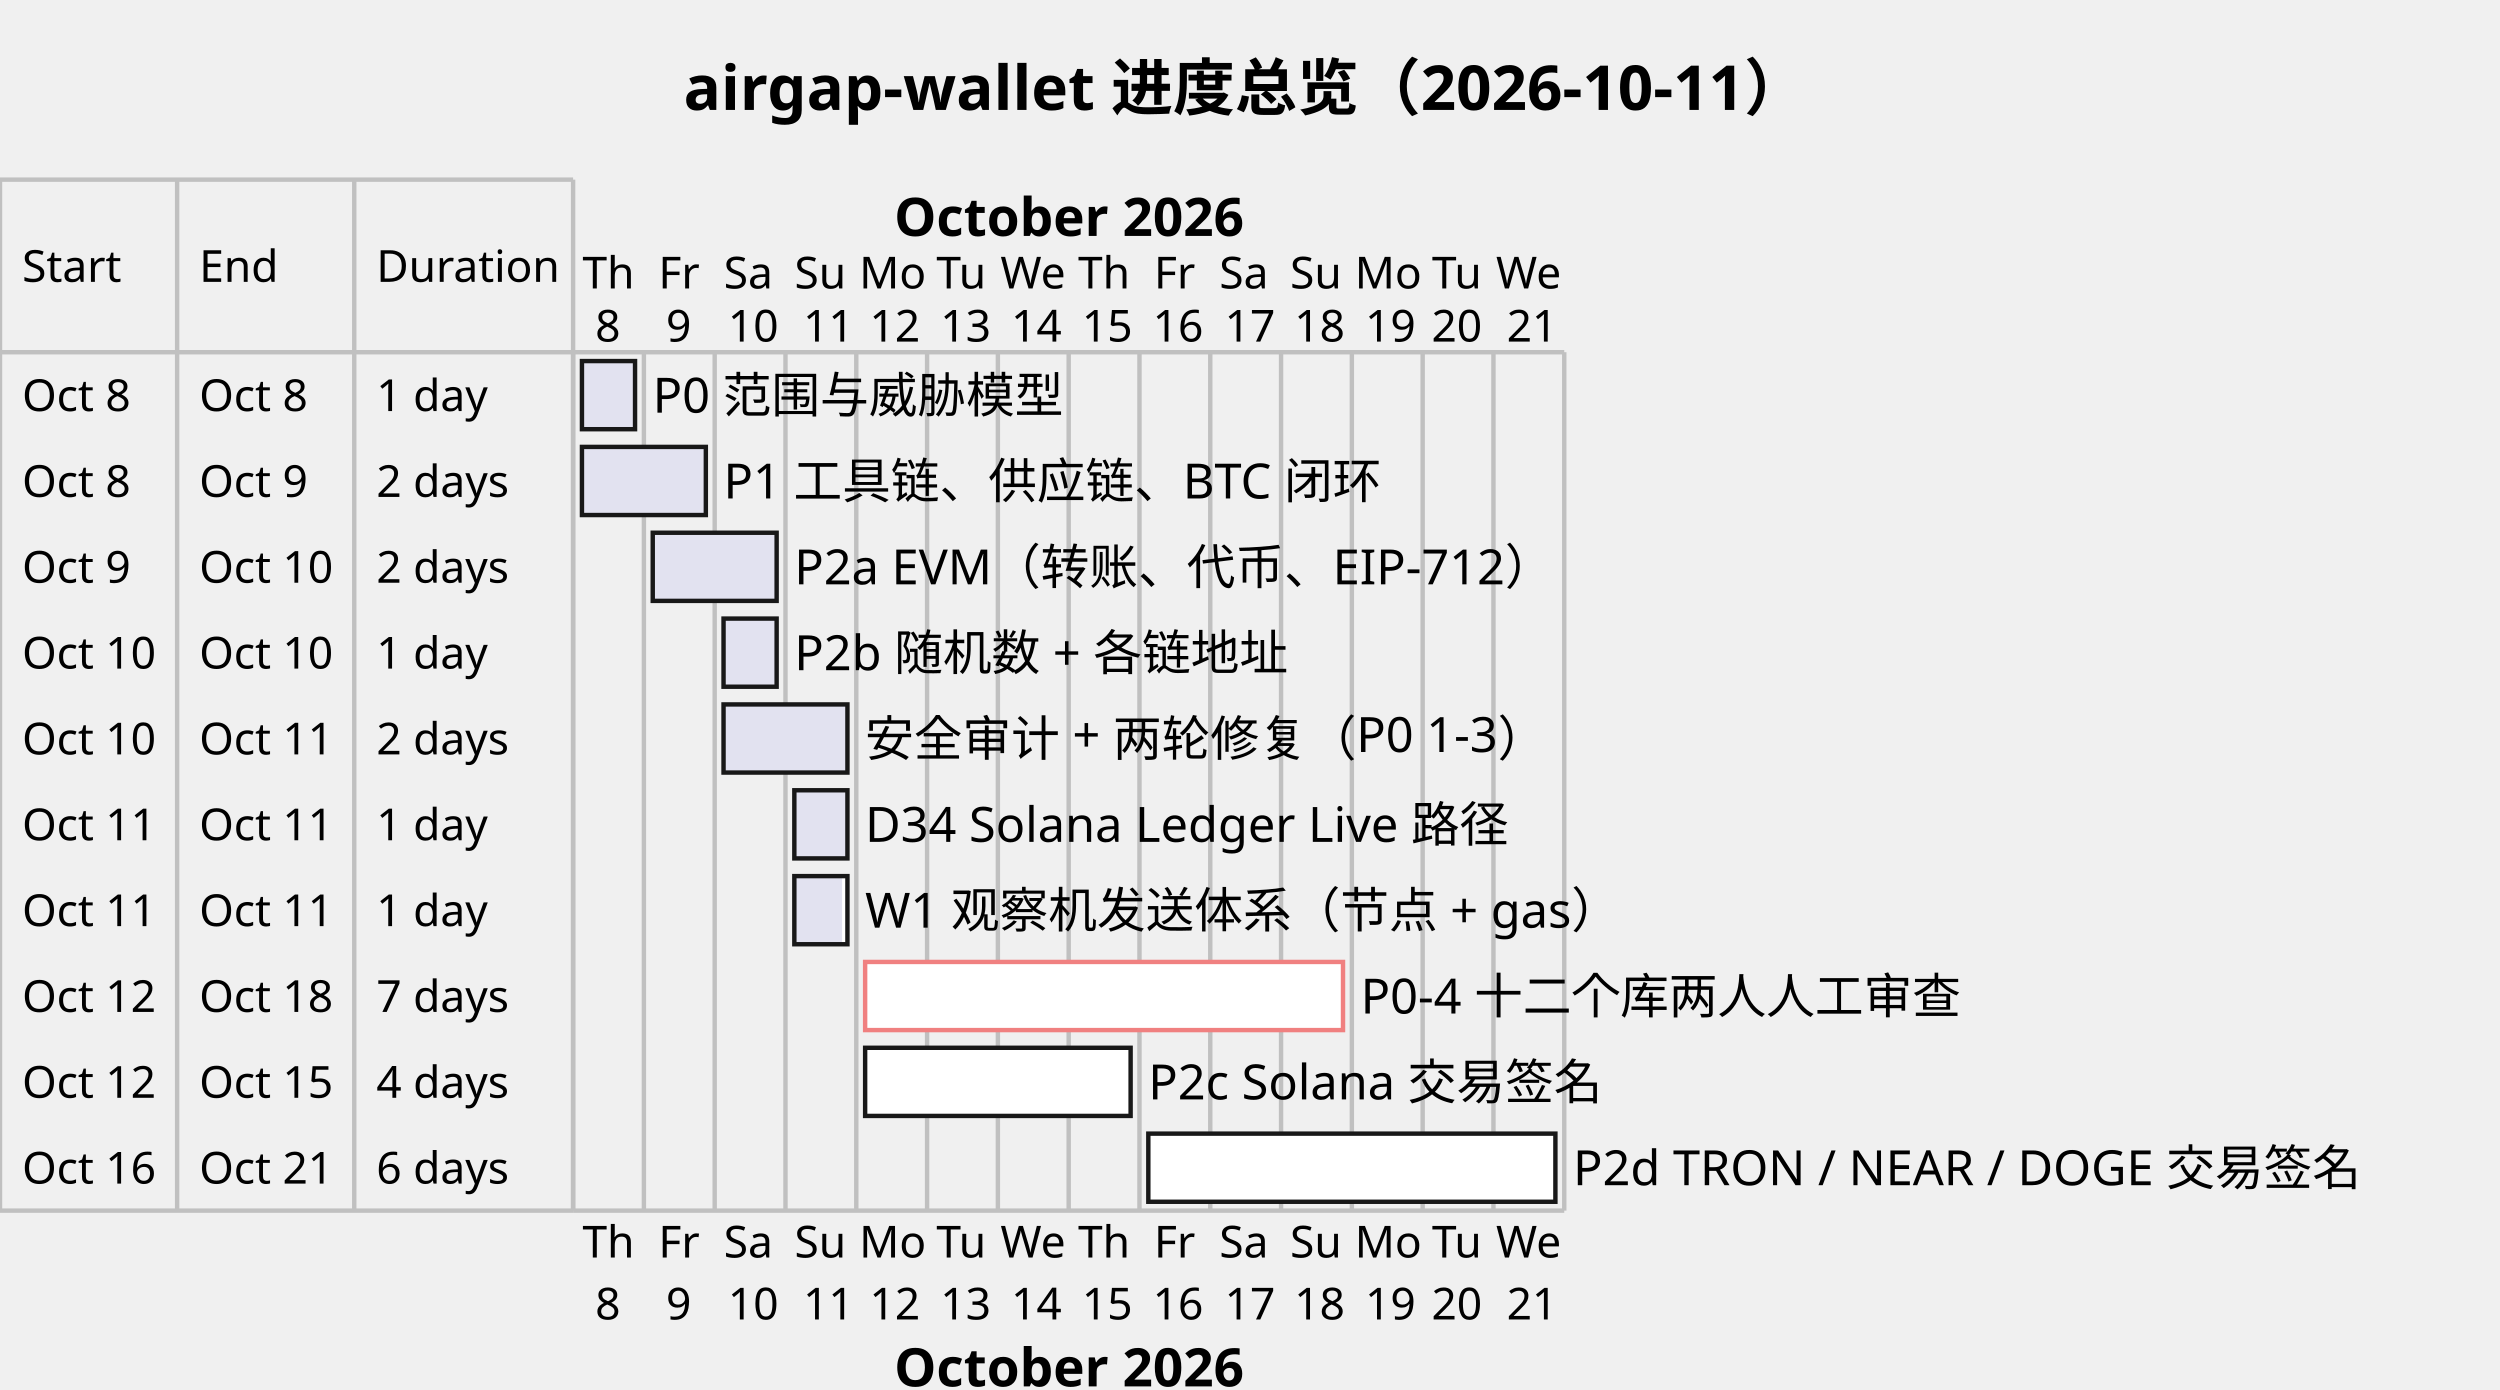
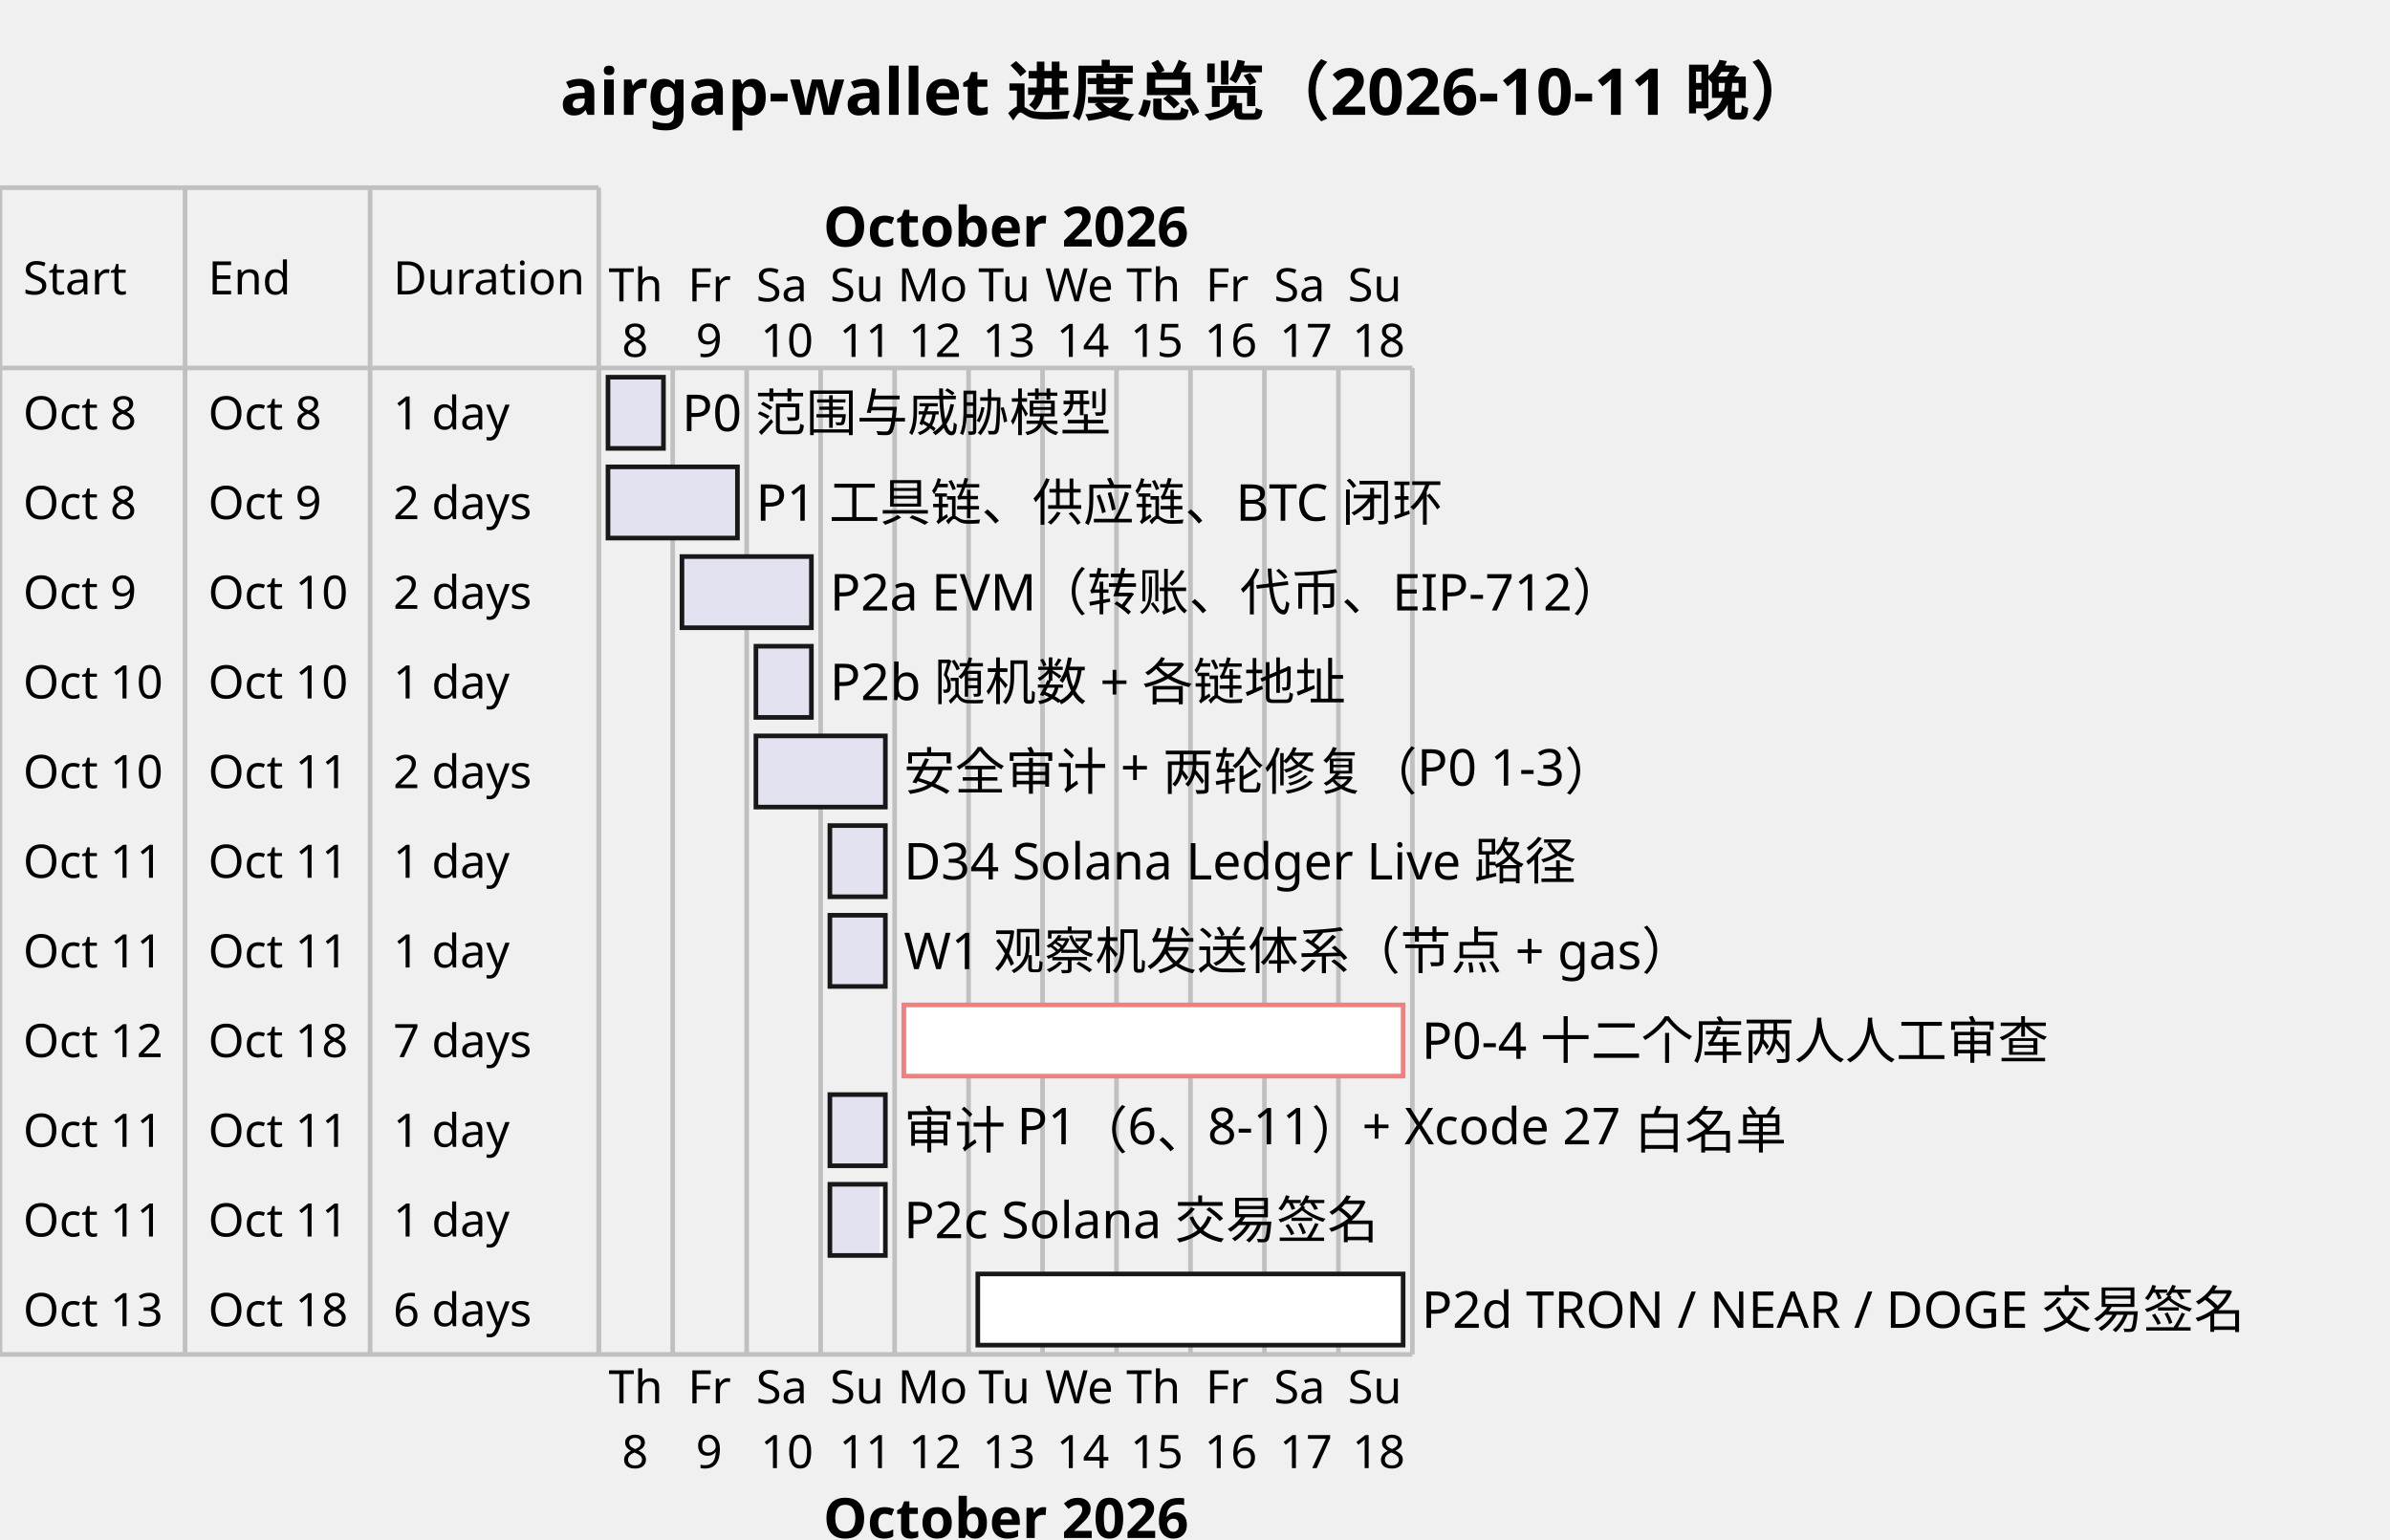
- <svg xmlns="http://www.w3.org/2000/svg" version="1.1" data-diagram-type="GANTT" style="width:565px;height:314px;background:#FFFFFF;" width="565px" height="314px" viewBox="0 0 565 314" zoomAndPan="magnify" preserveAspectRatio="none" contentStyleType="text/css">
+ <svg xmlns="http://www.w3.org/2000/svg" version="1.1" data-diagram-type="GANTT" style="width:517px;height:333px;background:#FFFFFF;" width="517px" height="333px" viewBox="0 0 517 333" zoomAndPan="magnify" preserveAspectRatio="none" contentStyleType="text/css">
  <defs />
  <g font-family="sans-serif" lengthAdjust="spacing">
    <g class="title" data-source-line="2">
-       <text x="154.48" y="24.84" fill="#000" font-size="14" textLength="254.254" font-weight="700" font-family="'PingFang SC'">airgap-wallet 进度总览（2026-10-11）</text>
+       <text x="121.149" y="24.84" fill="#000" font-size="14" textLength="272.916" font-weight="700" font-family="'PingFang SC'">airgap-wallet 进度总览（2026-10-11 晚）</text>
    </g>
    <line x1="0" y1="40.6" x2="129.52" y2="40.6" style="stroke:#C0C0C0;stroke-width:1;" />
    <line x1="0" y1="79.6" x2="129.52" y2="79.6" style="stroke:#C0C0C0;stroke-width:1;" />
-     <line x1="0" y1="273.6" x2="129.52" y2="273.6" style="stroke:#C0C0C0;stroke-width:1;" />
-     <line x1="0" y1="40.6" x2="0" y2="273.6" style="stroke:#C0C0C0;stroke-width:1;" />
-     <line x1="40.03" y1="40.6" x2="40.03" y2="273.6" style="stroke:#C0C0C0;stroke-width:1;" />
-     <line x1="80.06" y1="40.6" x2="80.06" y2="273.6" style="stroke:#C0C0C0;stroke-width:1;" />
-     <line x1="129.52" y1="40.6" x2="129.52" y2="273.6" style="stroke:#C0C0C0;stroke-width:1;" />
+     <line x1="0" y1="293" x2="129.52" y2="293" style="stroke:#C0C0C0;stroke-width:1;" />
+     <line x1="0" y1="40.6" x2="0" y2="293" style="stroke:#C0C0C0;stroke-width:1;" />
+     <line x1="40.03" y1="40.6" x2="40.03" y2="293" style="stroke:#C0C0C0;stroke-width:1;" />
+     <line x1="80.06" y1="40.6" x2="80.06" y2="293" style="stroke:#C0C0C0;stroke-width:1;" />
+     <line x1="129.52" y1="40.6" x2="129.52" y2="293" style="stroke:#C0C0C0;stroke-width:1;" />
    <text x="5" y="63.7" fill="#000" font-size="10" textLength="22.66" font-family="'PingFang SC'">Start</text>
    <text x="45.03" y="63.7" fill="#000" font-size="10" textLength="17.82" font-family="'PingFang SC'">End</text>
    <text x="85.06" y="63.7" fill="#000" font-size="10" textLength="39.46" font-family="'PingFang SC'">Duration</text>
    <text x="5" y="92.9" fill="#000" font-size="10" textLength="26.02" font-family="'PingFang SC'">Oct 8</text>
    <text x="45.03" y="92.9" fill="#000" font-size="10" textLength="26.02" font-family="'PingFang SC'">Oct 8</text>
    <text x="85.06" y="92.9" fill="#000" font-size="10" textLength="23.75" font-family="'PingFang SC'">1 day</text>
    <text x="5" y="112.3" fill="#000" font-size="10" textLength="26.02" font-family="'PingFang SC'">Oct 8</text>
    <text x="45.03" y="112.3" fill="#000" font-size="10" textLength="26.02" font-family="'PingFang SC'">Oct 9</text>
    <text x="85.06" y="112.3" fill="#000" font-size="10" textLength="30.79" font-family="'PingFang SC'">2 days</text>
    <text x="5" y="131.7" fill="#000" font-size="10" textLength="26.02" font-family="'PingFang SC'">Oct 9</text>
    <text x="45.03" y="131.7" fill="#000" font-size="10" textLength="30.03" font-family="'PingFang SC'">Oct 10</text>
    <text x="85.06" y="131.7" fill="#000" font-size="10" textLength="30.79" font-family="'PingFang SC'">2 days</text>
    <text x="5" y="151.1" fill="#000" font-size="10" textLength="30.03" font-family="'PingFang SC'">Oct 10</text>
    <text x="45.03" y="151.1" fill="#000" font-size="10" textLength="30.03" font-family="'PingFang SC'">Oct 10</text>
    <text x="85.06" y="151.1" fill="#000" font-size="10" textLength="23.75" font-family="'PingFang SC'">1 day</text>
    <text x="5" y="170.5" fill="#000" font-size="10" textLength="30.03" font-family="'PingFang SC'">Oct 10</text>
    <text x="45.03" y="170.5" fill="#000" font-size="10" textLength="28.04" font-family="'PingFang SC'">Oct 11</text>
    <text x="85.06" y="170.5" fill="#000" font-size="10" textLength="30.79" font-family="'PingFang SC'">2 days</text>
    <text x="5" y="189.9" fill="#000" font-size="10" textLength="28.04" font-family="'PingFang SC'">Oct 11</text>
    <text x="45.03" y="189.9" fill="#000" font-size="10" textLength="28.04" font-family="'PingFang SC'">Oct 11</text>
    <text x="85.06" y="189.9" fill="#000" font-size="10" textLength="23.75" font-family="'PingFang SC'">1 day</text>
    <text x="5" y="209.3" fill="#000" font-size="10" textLength="28.04" font-family="'PingFang SC'">Oct 11</text>
    <text x="45.03" y="209.3" fill="#000" font-size="10" textLength="28.04" font-family="'PingFang SC'">Oct 11</text>
    <text x="85.06" y="209.3" fill="#000" font-size="10" textLength="23.75" font-family="'PingFang SC'">1 day</text>
    <text x="5" y="228.7" fill="#000" font-size="10" textLength="30.03" font-family="'PingFang SC'">Oct 12</text>
    <text x="45.03" y="228.7" fill="#000" font-size="10" textLength="30.03" font-family="'PingFang SC'">Oct 18</text>
    <text x="85.06" y="228.7" fill="#000" font-size="10" textLength="30.26" font-family="'PingFang SC'">7 days</text>
-     <text x="5" y="248.1" fill="#000" font-size="10" textLength="30.03" font-family="'PingFang SC'">Oct 12</text>
-     <text x="45.03" y="248.1" fill="#000" font-size="10" textLength="30.03" font-family="'PingFang SC'">Oct 15</text>
-     <text x="85.06" y="248.1" fill="#000" font-size="10" textLength="30.79" font-family="'PingFang SC'">4 days</text>
-     <text x="5" y="267.5" fill="#000" font-size="10" textLength="30.03" font-family="'PingFang SC'">Oct 16</text>
-     <text x="45.03" y="267.5" fill="#000" font-size="10" textLength="30.03" font-family="'PingFang SC'">Oct 21</text>
-     <text x="85.06" y="267.5" fill="#000" font-size="10" textLength="30.79" font-family="'PingFang SC'">6 days</text>
-     <text x="202.076" y="53.32" fill="#000" font-size="12" textLength="78.888" font-weight="700" font-family="'PingFang SC'">October 2026</text>
+     <text x="5" y="248.1" fill="#000" font-size="10" textLength="28.04" font-family="'PingFang SC'">Oct 11</text>
+     <text x="45.03" y="248.1" fill="#000" font-size="10" textLength="28.04" font-family="'PingFang SC'">Oct 11</text>
+     <text x="85.06" y="248.1" fill="#000" font-size="10" textLength="23.75" font-family="'PingFang SC'">1 day</text>
+     <text x="5" y="267.5" fill="#000" font-size="10" textLength="28.04" font-family="'PingFang SC'">Oct 11</text>
+     <text x="45.03" y="267.5" fill="#000" font-size="10" textLength="28.04" font-family="'PingFang SC'">Oct 11</text>
+     <text x="85.06" y="267.5" fill="#000" font-size="10" textLength="23.75" font-family="'PingFang SC'">1 day</text>
+     <text x="5" y="286.9" fill="#000" font-size="10" textLength="30.03" font-family="'PingFang SC'">Oct 13</text>
+     <text x="45.03" y="286.9" fill="#000" font-size="10" textLength="30.03" font-family="'PingFang SC'">Oct 18</text>
+     <text x="85.06" y="286.9" fill="#000" font-size="10" textLength="30.79" font-family="'PingFang SC'">6 days</text>
+     <text x="178.076" y="53.32" fill="#000" font-size="12" textLength="78.888" font-weight="700" font-family="'PingFang SC'">October 2026</text>
    <text x="131.645" y="65.2" fill="#000" font-size="10" textLength="11.75" font-family="'PingFang SC'">Th</text>
    <text x="148.81" y="65.2" fill="#000" font-size="10" textLength="9.42" font-family="'PingFang SC'">Fr</text>
    <text x="163.565" y="65.2" fill="#000" font-size="10" textLength="11.91" font-family="'PingFang SC'">Sa</text>
    <text x="179.56" y="65.2" fill="#000" font-size="10" textLength="11.92" font-family="'PingFang SC'">Su</text>
    <text x="194.18" y="65.2" fill="#000" font-size="10" textLength="14.68" font-family="'PingFang SC'">Mo</text>
    <text x="211.625" y="65.2" fill="#000" font-size="10" textLength="11.79" font-family="'PingFang SC'">Tu</text>
    <text x="226.095" y="65.2" fill="#000" font-size="10" textLength="14.85" font-family="'PingFang SC'">We</text>
    <text x="243.645" y="65.2" fill="#000" font-size="10" textLength="11.75" font-family="'PingFang SC'">Th</text>
    <text x="260.81" y="65.2" fill="#000" font-size="10" textLength="9.42" font-family="'PingFang SC'">Fr</text>
    <text x="275.565" y="65.2" fill="#000" font-size="10" textLength="11.91" font-family="'PingFang SC'">Sa</text>
    <text x="291.56" y="65.2" fill="#000" font-size="10" textLength="11.92" font-family="'PingFang SC'">Su</text>
-     <text x="306.18" y="65.2" fill="#000" font-size="10" textLength="14.68" font-family="'PingFang SC'">Mo</text>
-     <text x="323.625" y="65.2" fill="#000" font-size="10" textLength="11.79" font-family="'PingFang SC'">Tu</text>
-     <text x="338.095" y="65.2" fill="#000" font-size="10" textLength="14.85" font-family="'PingFang SC'">We</text>
    <text x="134.52" y="77.2" fill="#000" font-size="10" font-family="'PingFang SC'">8</text>
    <text x="150.52" y="77.2" fill="#000" font-size="10" font-family="'PingFang SC'">9</text>
    <text x="164.515" y="77.2" fill="#000" font-size="10" textLength="10.01" font-family="'PingFang SC'">10</text>
    <text x="181.51" y="77.2" fill="#000" font-size="10" textLength="8.02" font-family="'PingFang SC'">11</text>
    <text x="196.515" y="77.2" fill="#000" font-size="10" textLength="10.01" font-family="'PingFang SC'">12</text>
    <text x="212.515" y="77.2" fill="#000" font-size="10" textLength="10.01" font-family="'PingFang SC'">13</text>
    <text x="228.515" y="77.2" fill="#000" font-size="10" textLength="10.01" font-family="'PingFang SC'">14</text>
    <text x="244.515" y="77.2" fill="#000" font-size="10" textLength="10.01" font-family="'PingFang SC'">15</text>
    <text x="260.515" y="77.2" fill="#000" font-size="10" textLength="10.01" font-family="'PingFang SC'">16</text>
    <text x="276.78" y="77.2" fill="#000" font-size="10" textLength="9.48" font-family="'PingFang SC'">17</text>
    <text x="292.515" y="77.2" fill="#000" font-size="10" textLength="10.01" font-family="'PingFang SC'">18</text>
-     <text x="308.515" y="77.2" fill="#000" font-size="10" textLength="10.01" font-family="'PingFang SC'">19</text>
-     <text x="323.52" y="77.2" fill="#000" font-size="10" textLength="12" font-family="'PingFang SC'">20</text>
-     <text x="340.515" y="77.2" fill="#000" font-size="10" textLength="10.01" font-family="'PingFang SC'">21</text>
-     <line x1="129.52" y1="79.6" x2="129.52" y2="273.6" style="stroke:#C0C0C0;stroke-width:1;" />
-     <line x1="145.52" y1="79.6" x2="145.52" y2="273.6" style="stroke:#C0C0C0;stroke-width:1;" />
-     <line x1="161.52" y1="79.6" x2="161.52" y2="273.6" style="stroke:#C0C0C0;stroke-width:1;" />
-     <line x1="177.52" y1="79.6" x2="177.52" y2="273.6" style="stroke:#C0C0C0;stroke-width:1;" />
-     <line x1="193.52" y1="79.6" x2="193.52" y2="273.6" style="stroke:#C0C0C0;stroke-width:1;" />
-     <line x1="209.52" y1="79.6" x2="209.52" y2="273.6" style="stroke:#C0C0C0;stroke-width:1;" />
-     <line x1="225.52" y1="79.6" x2="225.52" y2="273.6" style="stroke:#C0C0C0;stroke-width:1;" />
-     <line x1="241.52" y1="79.6" x2="241.52" y2="273.6" style="stroke:#C0C0C0;stroke-width:1;" />
-     <line x1="257.52" y1="79.6" x2="257.52" y2="273.6" style="stroke:#C0C0C0;stroke-width:1;" />
-     <line x1="273.52" y1="79.6" x2="273.52" y2="273.6" style="stroke:#C0C0C0;stroke-width:1;" />
-     <line x1="289.52" y1="79.6" x2="289.52" y2="273.6" style="stroke:#C0C0C0;stroke-width:1;" />
-     <line x1="305.52" y1="79.6" x2="305.52" y2="273.6" style="stroke:#C0C0C0;stroke-width:1;" />
-     <line x1="321.52" y1="79.6" x2="321.52" y2="273.6" style="stroke:#C0C0C0;stroke-width:1;" />
-     <line x1="337.52" y1="79.6" x2="337.52" y2="273.6" style="stroke:#C0C0C0;stroke-width:1;" />
-     <line x1="353.52" y1="79.6" x2="353.52" y2="273.6" style="stroke:#C0C0C0;stroke-width:1;" />
-     <line x1="129.52" y1="79.6" x2="353.52" y2="79.6" style="stroke:#C0C0C0;stroke-width:1;" />
-     <line x1="129.52" y1="273.6" x2="353.52" y2="273.6" style="stroke:#C0C0C0;stroke-width:1;" />
+     <line x1="129.52" y1="79.6" x2="129.52" y2="293" style="stroke:#C0C0C0;stroke-width:1;" />
+     <line x1="145.52" y1="79.6" x2="145.52" y2="293" style="stroke:#C0C0C0;stroke-width:1;" />
+     <line x1="161.52" y1="79.6" x2="161.52" y2="293" style="stroke:#C0C0C0;stroke-width:1;" />
+     <line x1="177.52" y1="79.6" x2="177.52" y2="293" style="stroke:#C0C0C0;stroke-width:1;" />
+     <line x1="193.52" y1="79.6" x2="193.52" y2="293" style="stroke:#C0C0C0;stroke-width:1;" />
+     <line x1="209.52" y1="79.6" x2="209.52" y2="293" style="stroke:#C0C0C0;stroke-width:1;" />
+     <line x1="225.52" y1="79.6" x2="225.52" y2="293" style="stroke:#C0C0C0;stroke-width:1;" />
+     <line x1="241.52" y1="79.6" x2="241.52" y2="293" style="stroke:#C0C0C0;stroke-width:1;" />
+     <line x1="257.52" y1="79.6" x2="257.52" y2="293" style="stroke:#C0C0C0;stroke-width:1;" />
+     <line x1="273.52" y1="79.6" x2="273.52" y2="293" style="stroke:#C0C0C0;stroke-width:1;" />
+     <line x1="289.52" y1="79.6" x2="289.52" y2="293" style="stroke:#C0C0C0;stroke-width:1;" />
+     <line x1="305.52" y1="79.6" x2="305.52" y2="293" style="stroke:#C0C0C0;stroke-width:1;" />
+     <line x1="129.52" y1="79.6" x2="305.52" y2="79.6" style="stroke:#C0C0C0;stroke-width:1;" />
+     <line x1="129.52" y1="293" x2="305.52" y2="293" style="stroke:#C0C0C0;stroke-width:1;" />
    <rect x="131.52" y="81.6" width="12" height="15.4" fill="#E2E2F0" style="stroke:none;" />
    <rect x="131.52" y="81.6" width="12" height="15.4" fill="none" style="stroke:#181818;stroke-width:1;" />
    <rect x="131.52" y="101" width="28" height="15.4" fill="#E2E2F0" style="stroke:none;" />
    <rect x="131.52" y="101" width="28" height="15.4" fill="none" style="stroke:#181818;stroke-width:1;" />
    <rect x="147.52" y="120.4" width="28" height="15.4" fill="#E2E2F0" style="stroke:none;" />
    <rect x="147.52" y="120.4" width="28" height="15.4" fill="none" style="stroke:#181818;stroke-width:1;" />
    <rect x="163.52" y="139.8" width="12" height="15.4" fill="#E2E2F0" style="stroke:none;" />
    <rect x="163.52" y="139.8" width="12" height="15.4" fill="none" style="stroke:#181818;stroke-width:1;" />
    <rect x="163.52" y="159.2" width="28" height="15.4" fill="#E2E2F0" style="stroke:none;" />
    <rect x="163.52" y="159.2" width="28" height="15.4" fill="none" style="stroke:#181818;stroke-width:1;" />
    <rect x="179.52" y="178.6" width="12" height="15.4" fill="#E2E2F0" style="stroke:none;" />
    <rect x="179.52" y="178.6" width="12" height="15.4" fill="none" style="stroke:#181818;stroke-width:1;" />
-     <rect x="179.52" y="198" width="10.8" height="15.4" fill="#E2E2F0" style="stroke:none;" />
-     <rect x="190.32" y="198" width="1.2" height="15.4" fill="#FFF" style="stroke:none;" />
+     <rect x="179.52" y="198" width="12" height="15.4" fill="#E2E2F0" style="stroke:none;" />
    <rect x="179.52" y="198" width="12" height="15.4" fill="none" style="stroke:#181818;stroke-width:1;" />
    <rect x="195.52" y="217.4" width="108" height="15.4" fill="#FFF" style="stroke:none;" />
    <rect x="195.52" y="217.4" width="108" height="15.4" fill="none" style="stroke:#F08080;stroke-width:1;" />
-     <rect x="195.52" y="236.8" width="60" height="15.4" fill="#FFF" style="stroke:none;" />
-     <rect x="195.52" y="236.8" width="60" height="15.4" fill="none" style="stroke:#181818;stroke-width:1;" />
-     <rect x="259.52" y="256.2" width="92" height="15.4" fill="#FFF" style="stroke:none;" />
-     <rect x="259.52" y="256.2" width="92" height="15.4" fill="none" style="stroke:#181818;stroke-width:1;" />
+     <rect x="179.52" y="236.8" width="12" height="15.4" fill="#E2E2F0" style="stroke:none;" />
+     <rect x="179.52" y="236.8" width="12" height="15.4" fill="none" style="stroke:#181818;stroke-width:1;" />
+     <rect x="179.52" y="256.2" width="10.8" height="15.4" fill="#E2E2F0" style="stroke:none;" />
+     <rect x="190.32" y="256.2" width="1.2" height="15.4" fill="#FFF" style="stroke:none;" />
+     <rect x="179.52" y="256.2" width="12" height="15.4" fill="none" style="stroke:#181818;stroke-width:1;" />
+     <rect x="211.52" y="275.6" width="92" height="15.4" fill="#FFF" style="stroke:none;" />
+     <rect x="211.52" y="275.6" width="92" height="15.4" fill="none" style="stroke:#181818;stroke-width:1;" />
    <text x="147.52" y="93.26" fill="#000" font-size="11" textLength="94.325" font-family="'PingFang SC'">P0 范围与威胁模型</text>
    <text x="163.52" y="112.66" fill="#000" font-size="11" textLength="151.063" font-family="'PingFang SC'">P1 工具链、供应链、BTC 闭环</text>
    <text x="179.52" y="132.06" fill="#000" font-size="11" textLength="175.571" font-family="'PingFang SC'">P2a EVM（转账、代币、EIP-712）</text>
    <text x="179.52" y="151.46" fill="#000" font-size="11" textLength="114.752" font-family="'PingFang SC'">P2b 随机数 + 各链地址</text>
    <text x="195.52" y="170.86" fill="#000" font-size="11" textLength="158.972" font-family="'PingFang SC'">安全审计 + 两轮修复（P0 1-3）</text>
    <text x="195.52" y="190.26" fill="#000" font-size="11" textLength="148.379" font-family="'PingFang SC'">D34 Solana Ledger Live 路径</text>
    <text x="195.52" y="209.66" fill="#000" font-size="11" textLength="171.49" font-family="'PingFang SC'">W1 观察机发送体系（节点 + gas）</text>
    <text x="307.52" y="229.06" fill="#000" font-size="11" textLength="140.58" font-family="'PingFang SC'">P0-4 十二个库两人人工审查</text>
-     <text x="259.52" y="248.46" fill="#000" font-size="11" textLength="105.435" font-family="'PingFang SC'">P2c Solana 交易签名</text>
-     <text x="355.52" y="267.86" fill="#000" font-size="11" textLength="188.694" font-family="'PingFang SC'">P2d TRON / NEAR / DOGE 交易签名</text>
-     <text x="131.645" y="284.2" fill="#000" font-size="10" textLength="11.75" font-family="'PingFang SC'">Th</text>
-     <text x="148.81" y="284.2" fill="#000" font-size="10" textLength="9.42" font-family="'PingFang SC'">Fr</text>
-     <text x="163.565" y="284.2" fill="#000" font-size="10" textLength="11.91" font-family="'PingFang SC'">Sa</text>
-     <text x="179.56" y="284.2" fill="#000" font-size="10" textLength="11.92" font-family="'PingFang SC'">Su</text>
-     <text x="194.18" y="284.2" fill="#000" font-size="10" textLength="14.68" font-family="'PingFang SC'">Mo</text>
-     <text x="211.625" y="284.2" fill="#000" font-size="10" textLength="11.79" font-family="'PingFang SC'">Tu</text>
-     <text x="226.095" y="284.2" fill="#000" font-size="10" textLength="14.85" font-family="'PingFang SC'">We</text>
-     <text x="243.645" y="284.2" fill="#000" font-size="10" textLength="11.75" font-family="'PingFang SC'">Th</text>
-     <text x="260.81" y="284.2" fill="#000" font-size="10" textLength="9.42" font-family="'PingFang SC'">Fr</text>
-     <text x="275.565" y="284.2" fill="#000" font-size="10" textLength="11.91" font-family="'PingFang SC'">Sa</text>
-     <text x="291.56" y="284.2" fill="#000" font-size="10" textLength="11.92" font-family="'PingFang SC'">Su</text>
-     <text x="306.18" y="284.2" fill="#000" font-size="10" textLength="14.68" font-family="'PingFang SC'">Mo</text>
-     <text x="323.625" y="284.2" fill="#000" font-size="10" textLength="11.79" font-family="'PingFang SC'">Tu</text>
-     <text x="338.095" y="284.2" fill="#000" font-size="10" textLength="14.85" font-family="'PingFang SC'">We</text>
-     <text x="134.52" y="298.2" fill="#000" font-size="10" font-family="'PingFang SC'">8</text>
-     <text x="150.52" y="298.2" fill="#000" font-size="10" font-family="'PingFang SC'">9</text>
-     <text x="164.515" y="298.2" fill="#000" font-size="10" textLength="10.01" font-family="'PingFang SC'">10</text>
-     <text x="181.51" y="298.2" fill="#000" font-size="10" textLength="8.02" font-family="'PingFang SC'">11</text>
-     <text x="196.515" y="298.2" fill="#000" font-size="10" textLength="10.01" font-family="'PingFang SC'">12</text>
-     <text x="212.515" y="298.2" fill="#000" font-size="10" textLength="10.01" font-family="'PingFang SC'">13</text>
-     <text x="228.515" y="298.2" fill="#000" font-size="10" textLength="10.01" font-family="'PingFang SC'">14</text>
-     <text x="244.515" y="298.2" fill="#000" font-size="10" textLength="10.01" font-family="'PingFang SC'">15</text>
-     <text x="260.515" y="298.2" fill="#000" font-size="10" textLength="10.01" font-family="'PingFang SC'">16</text>
-     <text x="276.78" y="298.2" fill="#000" font-size="10" textLength="9.48" font-family="'PingFang SC'">17</text>
-     <text x="292.515" y="298.2" fill="#000" font-size="10" textLength="10.01" font-family="'PingFang SC'">18</text>
-     <text x="308.515" y="298.2" fill="#000" font-size="10" textLength="10.01" font-family="'PingFang SC'">19</text>
-     <text x="323.52" y="298.2" fill="#000" font-size="10" textLength="12" font-family="'PingFang SC'">20</text>
-     <text x="340.515" y="298.2" fill="#000" font-size="10" textLength="10.01" font-family="'PingFang SC'">21</text>
-     <text x="202.076" y="313.32" fill="#000" font-size="12" textLength="78.888" font-weight="700" font-family="'PingFang SC'">October 2026</text>
+     <text x="195.52" y="248.46" fill="#000" font-size="11" textLength="194.095" font-family="'PingFang SC'">审计 P1（6、8-11）+ Xcode 27 白名单</text>
+     <text x="195.52" y="267.86" fill="#000" font-size="11" textLength="105.435" font-family="'PingFang SC'">P2c Solana 交易签名</text>
+     <text x="307.52" y="287.26" fill="#000" font-size="11" textLength="188.694" font-family="'PingFang SC'">P2d TRON / NEAR / DOGE 交易签名</text>
+     <text x="131.645" y="303.6" fill="#000" font-size="10" textLength="11.75" font-family="'PingFang SC'">Th</text>
+     <text x="148.81" y="303.6" fill="#000" font-size="10" textLength="9.42" font-family="'PingFang SC'">Fr</text>
+     <text x="163.565" y="303.6" fill="#000" font-size="10" textLength="11.91" font-family="'PingFang SC'">Sa</text>
+     <text x="179.56" y="303.6" fill="#000" font-size="10" textLength="11.92" font-family="'PingFang SC'">Su</text>
+     <text x="194.18" y="303.6" fill="#000" font-size="10" textLength="14.68" font-family="'PingFang SC'">Mo</text>
+     <text x="211.625" y="303.6" fill="#000" font-size="10" textLength="11.79" font-family="'PingFang SC'">Tu</text>
+     <text x="226.095" y="303.6" fill="#000" font-size="10" textLength="14.85" font-family="'PingFang SC'">We</text>
+     <text x="243.645" y="303.6" fill="#000" font-size="10" textLength="11.75" font-family="'PingFang SC'">Th</text>
+     <text x="260.81" y="303.6" fill="#000" font-size="10" textLength="9.42" font-family="'PingFang SC'">Fr</text>
+     <text x="275.565" y="303.6" fill="#000" font-size="10" textLength="11.91" font-family="'PingFang SC'">Sa</text>
+     <text x="291.56" y="303.6" fill="#000" font-size="10" textLength="11.92" font-family="'PingFang SC'">Su</text>
+     <text x="134.52" y="317.6" fill="#000" font-size="10" font-family="'PingFang SC'">8</text>
+     <text x="150.52" y="317.6" fill="#000" font-size="10" font-family="'PingFang SC'">9</text>
+     <text x="164.515" y="317.6" fill="#000" font-size="10" textLength="10.01" font-family="'PingFang SC'">10</text>
+     <text x="181.51" y="317.6" fill="#000" font-size="10" textLength="8.02" font-family="'PingFang SC'">11</text>
+     <text x="196.515" y="317.6" fill="#000" font-size="10" textLength="10.01" font-family="'PingFang SC'">12</text>
+     <text x="212.515" y="317.6" fill="#000" font-size="10" textLength="10.01" font-family="'PingFang SC'">13</text>
+     <text x="228.515" y="317.6" fill="#000" font-size="10" textLength="10.01" font-family="'PingFang SC'">14</text>
+     <text x="244.515" y="317.6" fill="#000" font-size="10" textLength="10.01" font-family="'PingFang SC'">15</text>
+     <text x="260.515" y="317.6" fill="#000" font-size="10" textLength="10.01" font-family="'PingFang SC'">16</text>
+     <text x="276.78" y="317.6" fill="#000" font-size="10" textLength="9.48" font-family="'PingFang SC'">17</text>
+     <text x="292.515" y="317.6" fill="#000" font-size="10" textLength="10.01" font-family="'PingFang SC'">18</text>
+     <text x="178.076" y="332.72" fill="#000" font-size="12" textLength="78.888" font-weight="700" font-family="'PingFang SC'">October 2026</text>
  </g>
</svg>
